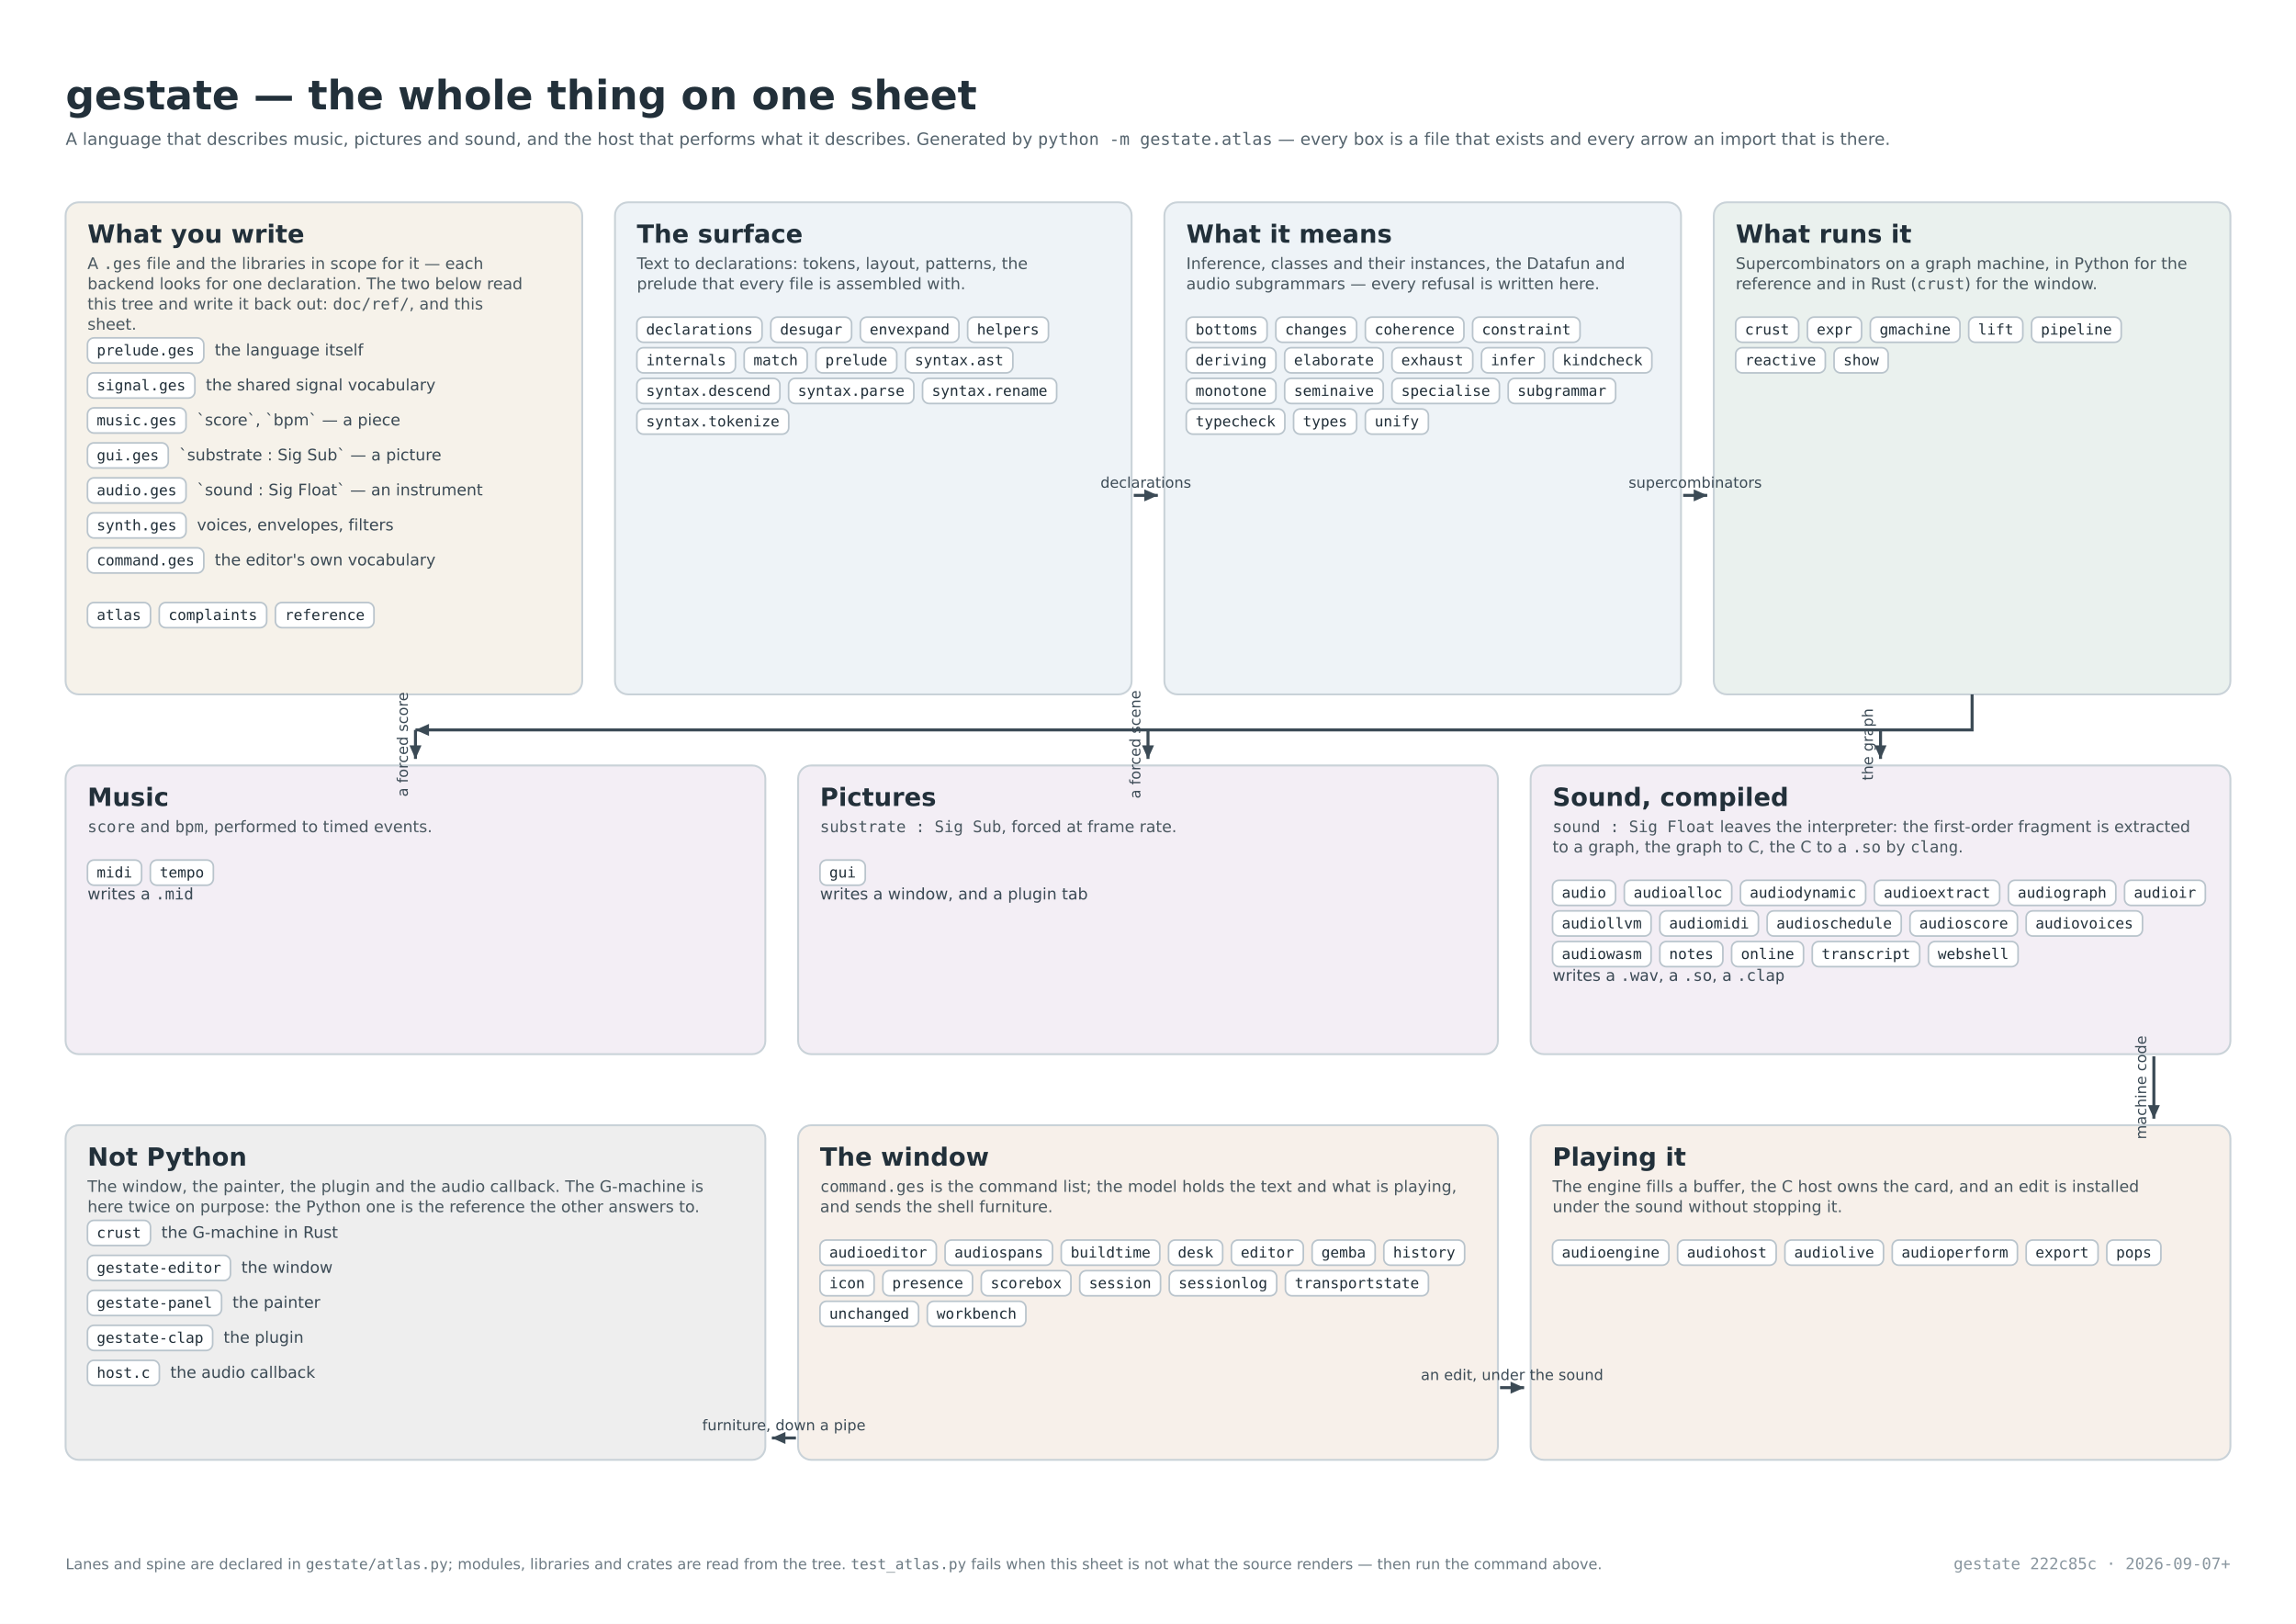
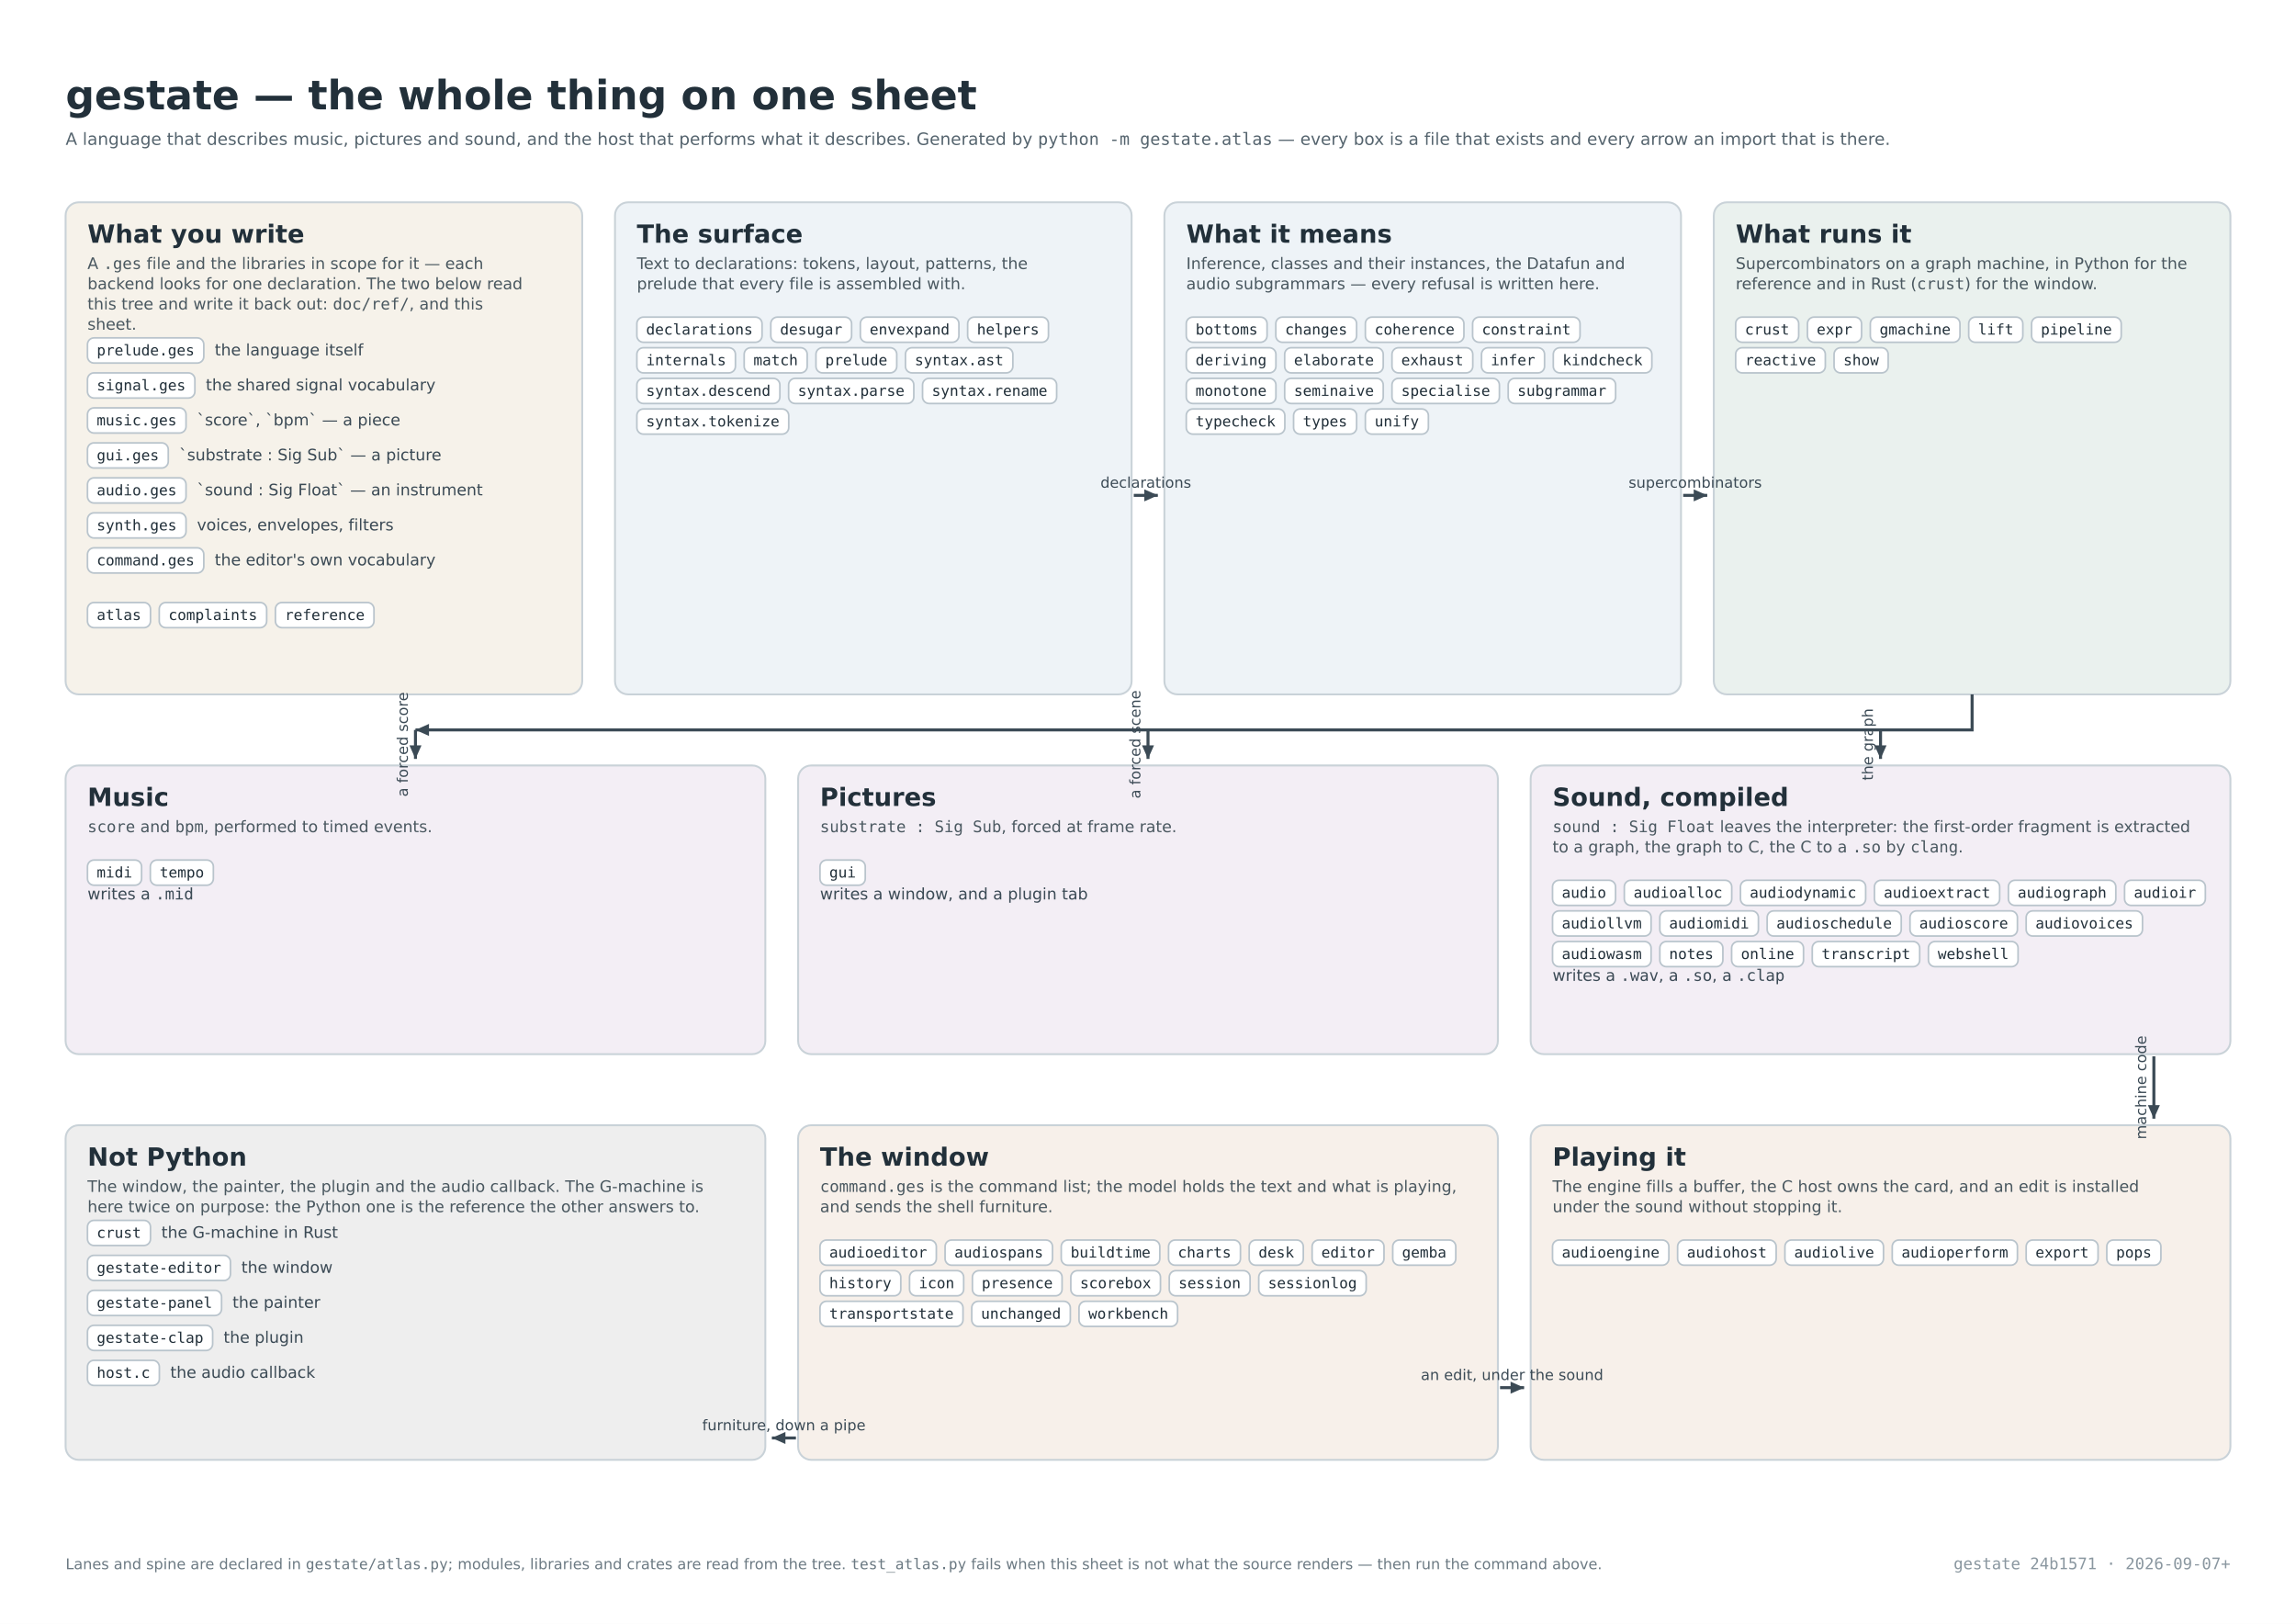
<svg xmlns="http://www.w3.org/2000/svg" width="420mm" height="297mm" viewBox="0 0 420 297">
  <defs>
    <marker id="tip" viewBox="0 0 10 10" refX="9" refY="5" markerWidth="5" markerHeight="5" orient="auto-start-reverse">
      <path d="M 0 1 L 9 5 L 0 9 z" fill="#3b4a55" />
    </marker>
  </defs>
  <style>
  text { font-family: 'DejaVu Sans', Verdana, sans-serif; fill: #22303a; }
  .mono, .chiptext { font-family: 'DejaVu Sans Mono', Consolas, monospace; }
  .title { font-size: 7.4px; font-weight: 700; }
  .subtitle { font-size: 3.1px; fill: #55646e; }
  .foot { font-size: 2.7px; fill: #6b7982; }
  .stamp { font-size: 2.9px; fill: #8a97a0; text-anchor: end; font-family: 'DejaVu Sans Mono', Consolas, monospace; }
  .lane { stroke: #c9d2d8; stroke-width: 0.35; }
  .lanetitle { font-size: 4.6px; font-weight: 700; }
  .step { font-size: 3.6px; font-weight: 700; }
  .stepnum { font-size: 3.2px; fill: #93a2ab; }
  .home { font-size: 2.6px; fill: #6b7982; text-anchor: end; }
  .refuses { font-size: 2.6px; fill: #8a5a5a; }
  .note { font-size: 2.9px; fill: #4a5860; }
  .extra { font-size: 2.9px; fill: #3b4a55; }
  .chip { fill: #ffffff; stroke: #b9c4cc; stroke-width: 0.3; }
  .chiptext { font-size: 2.7px; text-anchor: middle; }
  .edge { stroke: #3b4a55; stroke-width: 0.55; fill: none; }
  .edgetext { font-size: 2.7px; fill: #3b4a55; text-anchor: middle; }
</style>
  <rect x="0" y="0" width="420" height="297" fill="#ffffff" />
  <text class="title" x="12.00" y="20.00">gestate — the whole thing on one sheet</text>
  <text class="subtitle" x="12.00" y="26.50">A language that describes music, pictures and sound, and the host that performs what it describes. Generated by <tspan class="mono">python -m gestate.atlas</tspan> — every box is a file that exists and every arrow an import that is there.</text>
  <text class="foot" x="12.00" y="287.00">Lanes and spine are declared in <tspan class="mono">gestate/atlas.py</tspan>; modules, libraries and crates are read from the tree. <tspan class="mono">test_atlas.py</tspan> fails when this sheet is not what the source renders — then run the command above.</text>
-   <text class="stamp" x="408.00" y="287.00">gestate 222c85c · 2026-09-07+</text>
+   <text class="stamp" x="408.00" y="287.00">gestate 24b1571 · 2026-09-07+</text>
  <rect class="lane" x="12.00" y="37.00" width="94.50" height="90.00" rx="2.4" style="fill:#f6f2ea" />
  <text class="lanetitle" x="16.00" y="44.40">What you write</text>
  <text class="note" x="16.00" y="49.20">A <tspan class="mono">.ges</tspan> file and the libraries in scope for it — each</text>
  <text class="note" x="16.00" y="52.90">backend looks for one declaration. The two below read</text>
  <text class="note" x="16.00" y="56.60">this tree and write it back out: <tspan class="mono">doc/ref/</tspan>, and this</text>
  <text class="note" x="16.00" y="60.30">sheet.</text>
  <rect class="chip" x="16.00" y="61.80" width="21.28" height="4.6" rx="1.2" />
  <text class="chiptext" x="26.64" y="65.00">prelude.ges</text>
  <text class="extra" x="39.28" y="65.00">the language itself</text>
  <rect class="chip" x="16.00" y="68.20" width="19.65" height="4.6" rx="1.2" />
  <text class="chiptext" x="25.83" y="71.40">signal.ges</text>
  <text class="extra" x="37.65" y="71.40">the shared signal vocabulary</text>
  <rect class="chip" x="16.00" y="74.60" width="18.03" height="4.6" rx="1.2" />
  <text class="chiptext" x="25.01" y="77.80">music.ges</text>
  <text class="extra" x="36.03" y="77.80">`score`, `bpm` — a piece</text>
  <rect class="chip" x="16.00" y="81.00" width="14.78" height="4.6" rx="1.2" />
  <text class="chiptext" x="23.39" y="84.20">gui.ges</text>
  <text class="extra" x="32.78" y="84.20">`substrate : Sig Sub` — a picture</text>
  <rect class="chip" x="16.00" y="87.40" width="18.03" height="4.6" rx="1.2" />
  <text class="chiptext" x="25.01" y="90.60">audio.ges</text>
  <text class="extra" x="36.03" y="90.60">`sound : Sig Float` — an instrument</text>
  <rect class="chip" x="16.00" y="93.80" width="18.03" height="4.6" rx="1.2" />
  <text class="chiptext" x="25.01" y="97.00">synth.ges</text>
  <text class="extra" x="36.03" y="97.00">voices, envelopes, filters</text>
  <rect class="chip" x="16.00" y="100.20" width="21.28" height="4.6" rx="1.2" />
  <text class="chiptext" x="26.64" y="103.40">command.ges</text>
  <text class="extra" x="39.28" y="103.40">the editor's own vocabulary</text>
  <rect class="chip" x="16.00" y="110.20" width="11.53" height="4.6" rx="1.2" />
  <text class="chiptext" x="21.76" y="113.40">atlas</text>
  <rect class="chip" x="29.13" y="110.20" width="19.65" height="4.6" rx="1.2" />
  <text class="chiptext" x="38.95" y="113.40">complaints</text>
  <rect class="chip" x="50.38" y="110.20" width="18.03" height="4.6" rx="1.2" />
  <text class="chiptext" x="59.40" y="113.40">reference</text>
  <rect class="lane" x="112.50" y="37.00" width="94.50" height="90.00" rx="2.4" style="fill:#eef3f7" />
  <text class="lanetitle" x="116.50" y="44.40">The surface</text>
  <text class="note" x="116.50" y="49.20">Text to declarations: tokens, layout, patterns, the</text>
  <text class="note" x="116.50" y="52.90">prelude that every file is assembled with.</text>
  <rect class="chip" x="116.50" y="58.00" width="22.90" height="4.6" rx="1.2" />
  <text class="chiptext" x="127.95" y="61.20">declarations</text>
  <rect class="chip" x="141.00" y="58.00" width="14.78" height="4.6" rx="1.2" />
  <text class="chiptext" x="148.39" y="61.20">desugar</text>
  <rect class="chip" x="157.38" y="58.00" width="18.03" height="4.6" rx="1.2" />
  <text class="chiptext" x="166.40" y="61.20">envexpand</text>
  <rect class="chip" x="177.01" y="58.00" width="14.78" height="4.6" rx="1.2" />
  <text class="chiptext" x="184.40" y="61.20">helpers</text>
  <rect class="chip" x="116.50" y="63.60" width="18.03" height="4.6" rx="1.2" />
  <text class="chiptext" x="125.51" y="66.80">internals</text>
  <rect class="chip" x="136.13" y="63.60" width="11.53" height="4.6" rx="1.2" />
  <text class="chiptext" x="141.89" y="66.80">match</text>
  <rect class="chip" x="149.26" y="63.60" width="14.78" height="4.6" rx="1.2" />
  <text class="chiptext" x="156.64" y="66.80">prelude</text>
  <rect class="chip" x="165.63" y="63.60" width="19.65" height="4.6" rx="1.2" />
  <text class="chiptext" x="175.46" y="66.80">syntax.ast</text>
  <rect class="chip" x="116.50" y="69.20" width="26.16" height="4.6" rx="1.2" />
  <text class="chiptext" x="129.58" y="72.40">syntax.descend</text>
  <rect class="chip" x="144.26" y="69.20" width="22.90" height="4.6" rx="1.2" />
  <text class="chiptext" x="155.71" y="72.40">syntax.parse</text>
  <rect class="chip" x="168.76" y="69.20" width="24.53" height="4.6" rx="1.2" />
  <text class="chiptext" x="181.03" y="72.40">syntax.rename</text>
  <rect class="chip" x="116.50" y="74.80" width="27.78" height="4.6" rx="1.2" />
  <text class="chiptext" x="130.39" y="78.00">syntax.tokenize</text>
  <rect class="lane" x="213.00" y="37.00" width="94.50" height="90.00" rx="2.4" style="fill:#eef3f7" />
  <text class="lanetitle" x="217.00" y="44.40">What it means</text>
  <text class="note" x="217.00" y="49.20">Inference, classes and their instances, the Datafun and</text>
  <text class="note" x="217.00" y="52.90">audio subgrammars — every refusal is written here.</text>
  <rect class="chip" x="217.00" y="58.00" width="14.78" height="4.6" rx="1.2" />
  <text class="chiptext" x="224.39" y="61.20">bottoms</text>
  <rect class="chip" x="233.38" y="58.00" width="14.78" height="4.6" rx="1.2" />
  <text class="chiptext" x="240.77" y="61.20">changes</text>
  <rect class="chip" x="249.76" y="58.00" width="18.03" height="4.6" rx="1.2" />
  <text class="chiptext" x="258.77" y="61.20">coherence</text>
  <rect class="chip" x="269.38" y="58.00" width="19.65" height="4.6" rx="1.2" />
  <text class="chiptext" x="279.21" y="61.20">constraint</text>
  <rect class="chip" x="217.00" y="63.60" width="16.40" height="4.6" rx="1.2" />
  <text class="chiptext" x="225.20" y="66.80">deriving</text>
  <rect class="chip" x="235.00" y="63.60" width="18.03" height="4.6" rx="1.2" />
  <text class="chiptext" x="244.02" y="66.80">elaborate</text>
  <rect class="chip" x="254.63" y="63.60" width="14.78" height="4.6" rx="1.2" />
  <text class="chiptext" x="262.02" y="66.80">exhaust</text>
  <rect class="chip" x="271.01" y="63.60" width="11.53" height="4.6" rx="1.2" />
  <text class="chiptext" x="276.77" y="66.80">infer</text>
  <rect class="chip" x="284.14" y="63.60" width="18.03" height="4.6" rx="1.2" />
  <text class="chiptext" x="293.15" y="66.80">kindcheck</text>
  <rect class="chip" x="217.00" y="69.20" width="16.40" height="4.6" rx="1.2" />
  <text class="chiptext" x="225.20" y="72.40">monotone</text>
  <rect class="chip" x="235.00" y="69.20" width="18.03" height="4.6" rx="1.2" />
  <text class="chiptext" x="244.02" y="72.40">seminaive</text>
  <rect class="chip" x="254.63" y="69.20" width="19.65" height="4.6" rx="1.2" />
  <text class="chiptext" x="264.46" y="72.40">specialise</text>
  <rect class="chip" x="275.89" y="69.20" width="19.65" height="4.6" rx="1.2" />
  <text class="chiptext" x="285.71" y="72.40">subgrammar</text>
  <rect class="chip" x="217.00" y="74.80" width="18.03" height="4.6" rx="1.2" />
  <text class="chiptext" x="226.01" y="78.00">typecheck</text>
  <rect class="chip" x="236.63" y="74.80" width="11.53" height="4.6" rx="1.2" />
  <text class="chiptext" x="242.39" y="78.00">types</text>
  <rect class="chip" x="249.76" y="74.80" width="11.53" height="4.6" rx="1.2" />
  <text class="chiptext" x="255.52" y="78.00">unify</text>
  <rect class="lane" x="313.50" y="37.00" width="94.50" height="90.00" rx="2.4" style="fill:#eaf1ee" />
  <text class="lanetitle" x="317.50" y="44.40">What runs it</text>
  <text class="note" x="317.50" y="49.20">Supercombinators on a graph machine, in Python for the</text>
  <text class="note" x="317.50" y="52.90">reference and in Rust (<tspan class="mono">crust</tspan>) for the window.</text>
  <rect class="chip" x="317.50" y="58.00" width="11.53" height="4.6" rx="1.2" />
  <text class="chiptext" x="323.26" y="61.20">crust</text>
  <rect class="chip" x="330.63" y="58.00" width="9.90" height="4.6" rx="1.2" />
  <text class="chiptext" x="335.58" y="61.20">expr</text>
  <rect class="chip" x="342.13" y="58.00" width="16.40" height="4.6" rx="1.2" />
  <text class="chiptext" x="350.33" y="61.20">gmachine</text>
  <rect class="chip" x="360.13" y="58.00" width="9.90" height="4.6" rx="1.2" />
  <text class="chiptext" x="365.08" y="61.20">lift</text>
  <rect class="chip" x="371.63" y="58.00" width="16.40" height="4.6" rx="1.2" />
  <text class="chiptext" x="379.83" y="61.20">pipeline</text>
  <rect class="chip" x="317.50" y="63.60" width="16.40" height="4.6" rx="1.2" />
  <text class="chiptext" x="325.70" y="66.80">reactive</text>
  <rect class="chip" x="335.50" y="63.60" width="9.90" height="4.6" rx="1.2" />
  <text class="chiptext" x="340.45" y="66.80">show</text>
  <rect class="lane" x="12.00" y="140.00" width="128.00" height="52.80" rx="2.4" style="fill:#f3eef5" />
  <text class="lanetitle" x="16.00" y="147.40">Music</text>
  <text class="note" x="16.00" y="152.20">
    <tspan class="mono">score</tspan> and <tspan class="mono">bpm</tspan>, performed to timed events.</text>
  <rect class="chip" x="16.00" y="157.30" width="9.90" height="4.6" rx="1.2" />
  <text class="chiptext" x="20.95" y="160.50">midi</text>
  <rect class="chip" x="27.50" y="157.30" width="11.53" height="4.6" rx="1.2" />
  <text class="chiptext" x="33.27" y="160.50">tempo</text>
  <text class="extra" x="16.00" y="164.50">writes a <tspan class="mono">.mid</tspan>
  </text>
  <rect class="lane" x="146.00" y="140.00" width="128.00" height="52.80" rx="2.4" style="fill:#f3eef5" />
  <text class="lanetitle" x="150.00" y="147.40">Pictures</text>
  <text class="note" x="150.00" y="152.20">
    <tspan class="mono">substrate : Sig Sub</tspan>, forced at frame rate.</text>
  <rect class="chip" x="150.00" y="157.30" width="8.28" height="4.6" rx="1.2" />
  <text class="chiptext" x="154.14" y="160.50">gui</text>
  <text class="extra" x="150.00" y="164.50">writes a window, and a plugin tab</text>
  <rect class="lane" x="280.00" y="140.00" width="128.00" height="52.80" rx="2.4" style="fill:#f3eef5" />
  <text class="lanetitle" x="284.00" y="147.40">Sound, compiled</text>
  <text class="note" x="284.00" y="152.20">
    <tspan class="mono">sound : Sig Float</tspan> leaves the interpreter: the first-order fragment is extracted</text>
  <text class="note" x="284.00" y="155.90">to a graph, the graph to C, the C to a <tspan class="mono">.so</tspan> by <tspan class="mono">clang</tspan>.</text>
  <rect class="chip" x="284.00" y="161.00" width="11.53" height="4.6" rx="1.2" />
  <text class="chiptext" x="289.76" y="164.20">audio</text>
  <rect class="chip" x="297.13" y="161.00" width="19.65" height="4.6" rx="1.2" />
  <text class="chiptext" x="306.95" y="164.20">audioalloc</text>
  <rect class="chip" x="318.38" y="161.00" width="22.90" height="4.6" rx="1.2" />
  <text class="chiptext" x="329.83" y="164.20">audiodynamic</text>
  <rect class="chip" x="342.89" y="161.00" width="22.90" height="4.6" rx="1.2" />
  <text class="chiptext" x="354.34" y="164.20">audioextract</text>
  <rect class="chip" x="367.39" y="161.00" width="19.65" height="4.6" rx="1.2" />
  <text class="chiptext" x="377.22" y="164.20">audiograph</text>
  <rect class="chip" x="388.64" y="161.00" width="14.78" height="4.6" rx="1.2" />
  <text class="chiptext" x="396.03" y="164.20">audioir</text>
  <rect class="chip" x="284.00" y="166.60" width="18.03" height="4.6" rx="1.2" />
  <text class="chiptext" x="293.01" y="169.80">audiollvm</text>
  <rect class="chip" x="303.63" y="166.60" width="18.03" height="4.6" rx="1.2" />
  <text class="chiptext" x="312.64" y="169.80">audiomidi</text>
  <rect class="chip" x="323.26" y="166.60" width="24.53" height="4.6" rx="1.2" />
  <text class="chiptext" x="335.52" y="169.80">audioschedule</text>
  <rect class="chip" x="349.39" y="166.60" width="19.65" height="4.6" rx="1.2" />
  <text class="chiptext" x="359.21" y="169.80">audioscore</text>
  <rect class="chip" x="370.64" y="166.60" width="21.28" height="4.6" rx="1.2" />
  <text class="chiptext" x="381.28" y="169.80">audiovoices</text>
  <rect class="chip" x="284.00" y="172.20" width="18.03" height="4.6" rx="1.2" />
  <text class="chiptext" x="293.01" y="175.40">audiowasm</text>
  <rect class="chip" x="303.63" y="172.20" width="11.53" height="4.6" rx="1.2" />
  <text class="chiptext" x="309.39" y="175.40">notes</text>
  <rect class="chip" x="316.76" y="172.20" width="13.15" height="4.6" rx="1.2" />
  <text class="chiptext" x="323.33" y="175.40">online</text>
  <rect class="chip" x="331.51" y="172.20" width="19.65" height="4.6" rx="1.2" />
  <text class="chiptext" x="341.34" y="175.40">transcript</text>
  <rect class="chip" x="352.76" y="172.20" width="16.40" height="4.6" rx="1.2" />
  <text class="chiptext" x="360.96" y="175.40">webshell</text>
  <text class="extra" x="284.00" y="179.40">writes a <tspan class="mono">.wav</tspan>, a <tspan class="mono">.so</tspan>, a <tspan class="mono">.clap</tspan>
  </text>
  <rect class="lane" x="12.00" y="205.80" width="128.00" height="61.20" rx="2.4" style="fill:#eeeeee" />
  <text class="lanetitle" x="16.00" y="213.20">Not Python</text>
  <text class="note" x="16.00" y="218.00">The window, the painter, the plugin and the audio callback. The G-machine is</text>
  <text class="note" x="16.00" y="221.70">here twice on purpose: the Python one is the reference the other answers to.</text>
  <rect class="chip" x="16.00" y="223.20" width="11.53" height="4.6" rx="1.2" />
  <text class="chiptext" x="21.76" y="226.40">crust</text>
  <text class="extra" x="29.53" y="226.40">the G-machine in Rust</text>
  <rect class="chip" x="16.00" y="229.60" width="26.16" height="4.6" rx="1.2" />
  <text class="chiptext" x="29.08" y="232.80">gestate-editor</text>
  <text class="extra" x="44.16" y="232.80">the window</text>
  <rect class="chip" x="16.00" y="236.00" width="24.53" height="4.6" rx="1.2" />
  <text class="chiptext" x="28.27" y="239.20">gestate-panel</text>
  <text class="extra" x="42.53" y="239.20">the painter</text>
  <rect class="chip" x="16.00" y="242.40" width="22.90" height="4.6" rx="1.2" />
  <text class="chiptext" x="27.45" y="245.60">gestate-clap</text>
  <text class="extra" x="40.90" y="245.60">the plugin</text>
  <rect class="chip" x="16.00" y="248.80" width="13.15" height="4.6" rx="1.2" />
  <text class="chiptext" x="22.58" y="252.00">host.c</text>
  <text class="extra" x="31.15" y="252.00">the audio callback</text>
  <rect class="lane" x="146.00" y="205.80" width="128.00" height="61.20" rx="2.4" style="fill:#f7f0ea" />
  <text class="lanetitle" x="150.00" y="213.20">The window</text>
  <text class="note" x="150.00" y="218.00">
    <tspan class="mono">command.ges</tspan> is the command list; the model holds the text and what is playing,</text>
  <text class="note" x="150.00" y="221.70">and sends the shell furniture.</text>
  <rect class="chip" x="150.00" y="226.80" width="21.28" height="4.6" rx="1.2" />
  <text class="chiptext" x="160.64" y="230.00">audioeditor</text>
  <rect class="chip" x="172.88" y="226.80" width="19.65" height="4.6" rx="1.2" />
  <text class="chiptext" x="182.71" y="230.00">audiospans</text>
  <rect class="chip" x="194.13" y="226.80" width="18.03" height="4.6" rx="1.2" />
  <text class="chiptext" x="203.15" y="230.00">buildtime</text>
-   <rect class="chip" x="213.76" y="226.80" width="9.90" height="4.6" rx="1.2" />
-   <text class="chiptext" x="218.71" y="230.00">desk</text>
-   <rect class="chip" x="225.26" y="226.80" width="13.15" height="4.6" rx="1.2" />
-   <text class="chiptext" x="231.84" y="230.00">editor</text>
-   <rect class="chip" x="240.02" y="226.80" width="11.53" height="4.6" rx="1.2" />
-   <text class="chiptext" x="245.78" y="230.00">gemba</text>
-   <rect class="chip" x="253.14" y="226.80" width="14.78" height="4.6" rx="1.2" />
-   <text class="chiptext" x="260.53" y="230.00">history</text>
-   <rect class="chip" x="150.00" y="232.40" width="9.90" height="4.6" rx="1.2" />
-   <text class="chiptext" x="154.95" y="235.60">icon</text>
-   <rect class="chip" x="161.50" y="232.40" width="16.40" height="4.6" rx="1.2" />
-   <text class="chiptext" x="169.70" y="235.60">presence</text>
-   <rect class="chip" x="179.50" y="232.40" width="16.40" height="4.6" rx="1.2" />
-   <text class="chiptext" x="187.71" y="235.60">scorebox</text>
-   <rect class="chip" x="197.51" y="232.40" width="14.78" height="4.6" rx="1.2" />
-   <text class="chiptext" x="204.90" y="235.60">session</text>
-   <rect class="chip" x="213.89" y="232.40" width="19.65" height="4.6" rx="1.2" />
-   <text class="chiptext" x="223.71" y="235.60">sessionlog</text>
-   <rect class="chip" x="235.14" y="232.40" width="26.16" height="4.6" rx="1.2" />
-   <text class="chiptext" x="248.22" y="235.60">transportstate</text>
-   <rect class="chip" x="150.00" y="238.00" width="18.03" height="4.6" rx="1.2" />
-   <text class="chiptext" x="159.01" y="241.20">unchanged</text>
-   <rect class="chip" x="169.63" y="238.00" width="18.03" height="4.6" rx="1.2" />
-   <text class="chiptext" x="178.64" y="241.20">workbench</text>
+   <rect class="chip" x="213.76" y="226.80" width="13.15" height="4.6" rx="1.2" />
+   <text class="chiptext" x="220.34" y="230.00">charts</text>
+   <rect class="chip" x="228.51" y="226.80" width="9.90" height="4.6" rx="1.2" />
+   <text class="chiptext" x="233.47" y="230.00">desk</text>
+   <rect class="chip" x="240.02" y="226.80" width="13.15" height="4.6" rx="1.2" />
+   <text class="chiptext" x="246.59" y="230.00">editor</text>
+   <rect class="chip" x="254.77" y="226.80" width="11.53" height="4.6" rx="1.2" />
+   <text class="chiptext" x="260.53" y="230.00">gemba</text>
+   <rect class="chip" x="150.00" y="232.40" width="14.78" height="4.6" rx="1.2" />
+   <text class="chiptext" x="157.39" y="235.60">history</text>
+   <rect class="chip" x="166.38" y="232.40" width="9.90" height="4.6" rx="1.2" />
+   <text class="chiptext" x="171.33" y="235.60">icon</text>
+   <rect class="chip" x="177.88" y="232.40" width="16.40" height="4.6" rx="1.2" />
+   <text class="chiptext" x="186.08" y="235.60">presence</text>
+   <rect class="chip" x="195.88" y="232.40" width="16.40" height="4.6" rx="1.2" />
+   <text class="chiptext" x="204.08" y="235.60">scorebox</text>
+   <rect class="chip" x="213.89" y="232.40" width="14.78" height="4.6" rx="1.2" />
+   <text class="chiptext" x="221.27" y="235.60">session</text>
+   <rect class="chip" x="230.26" y="232.40" width="19.65" height="4.6" rx="1.2" />
+   <text class="chiptext" x="240.09" y="235.60">sessionlog</text>
+   <rect class="chip" x="150.00" y="238.00" width="26.16" height="4.6" rx="1.2" />
+   <text class="chiptext" x="163.08" y="241.20">transportstate</text>
+   <rect class="chip" x="177.76" y="238.00" width="18.03" height="4.6" rx="1.2" />
+   <text class="chiptext" x="186.77" y="241.20">unchanged</text>
+   <rect class="chip" x="197.38" y="238.00" width="18.03" height="4.6" rx="1.2" />
+   <text class="chiptext" x="206.40" y="241.20">workbench</text>
  <rect class="lane" x="280.00" y="205.80" width="128.00" height="61.20" rx="2.4" style="fill:#f7f0ea" />
  <text class="lanetitle" x="284.00" y="213.20">Playing it</text>
  <text class="note" x="284.00" y="218.00">The engine fills a buffer, the C host owns the card, and an edit is installed</text>
  <text class="note" x="284.00" y="221.70">under the sound without stopping it.</text>
  <rect class="chip" x="284.00" y="226.80" width="21.28" height="4.6" rx="1.2" />
  <text class="chiptext" x="294.64" y="230.00">audioengine</text>
  <rect class="chip" x="306.88" y="226.80" width="18.03" height="4.6" rx="1.2" />
  <text class="chiptext" x="315.89" y="230.00">audiohost</text>
  <rect class="chip" x="326.51" y="226.80" width="18.03" height="4.6" rx="1.2" />
  <text class="chiptext" x="335.52" y="230.00">audiolive</text>
  <rect class="chip" x="346.14" y="226.80" width="22.90" height="4.6" rx="1.2" />
  <text class="chiptext" x="357.59" y="230.00">audioperform</text>
  <rect class="chip" x="370.64" y="226.80" width="13.15" height="4.6" rx="1.2" />
  <text class="chiptext" x="377.22" y="230.00">export</text>
  <rect class="chip" x="385.39" y="226.80" width="9.90" height="4.6" rx="1.2" />
  <text class="chiptext" x="390.34" y="230.00">pops</text>
  <path class="edge" d="M360.75,127.00 L360.75,133.50 L76.00,133.50" marker-end="url(#tip)" />
  <path class="edge" d="M207.40,90.60 L211.80,90.60" marker-end="url(#tip)" />
  <text class="edgetext" x="209.60" y="89.20">declarations</text>
  <path class="edge" d="M307.90,90.60 L312.30,90.60" marker-end="url(#tip)" />
  <text class="edgetext" x="310.10" y="89.20">supercombinators</text>
  <path class="edge" d="M76.00,133.50 L76.00,138.80" marker-end="url(#tip)" />
  <text class="edgetext" x="76.00" y="134.75" transform="rotate(-90 76.00 136.15)">a forced score</text>
  <path class="edge" d="M210.00,133.50 L210.00,138.80" marker-end="url(#tip)" />
  <text class="edgetext" x="210.00" y="134.75" transform="rotate(-90 210.00 136.15)">a forced scene</text>
  <path class="edge" d="M344.00,133.50 L344.00,138.80" marker-end="url(#tip)" />
  <text class="edgetext" x="344.00" y="134.75" transform="rotate(-90 344.00 136.15)">the graph</text>
  <path class="edge" d="M394.00,193.20 L394.00,204.60" marker-end="url(#tip)" />
  <text class="edgetext" x="394.00" y="197.50" transform="rotate(-90 394.00 198.90)">machine code</text>
  <path class="edge" d="M274.40,253.80 L278.80,253.80" marker-end="url(#tip)" />
  <text class="edgetext" x="276.60" y="252.40">an edit, under the sound</text>
  <path class="edge" d="M145.60,263.00 L141.20,263.00" marker-end="url(#tip)" />
  <text class="edgetext" x="143.40" y="261.60">furniture, down a pipe</text>
</svg>
